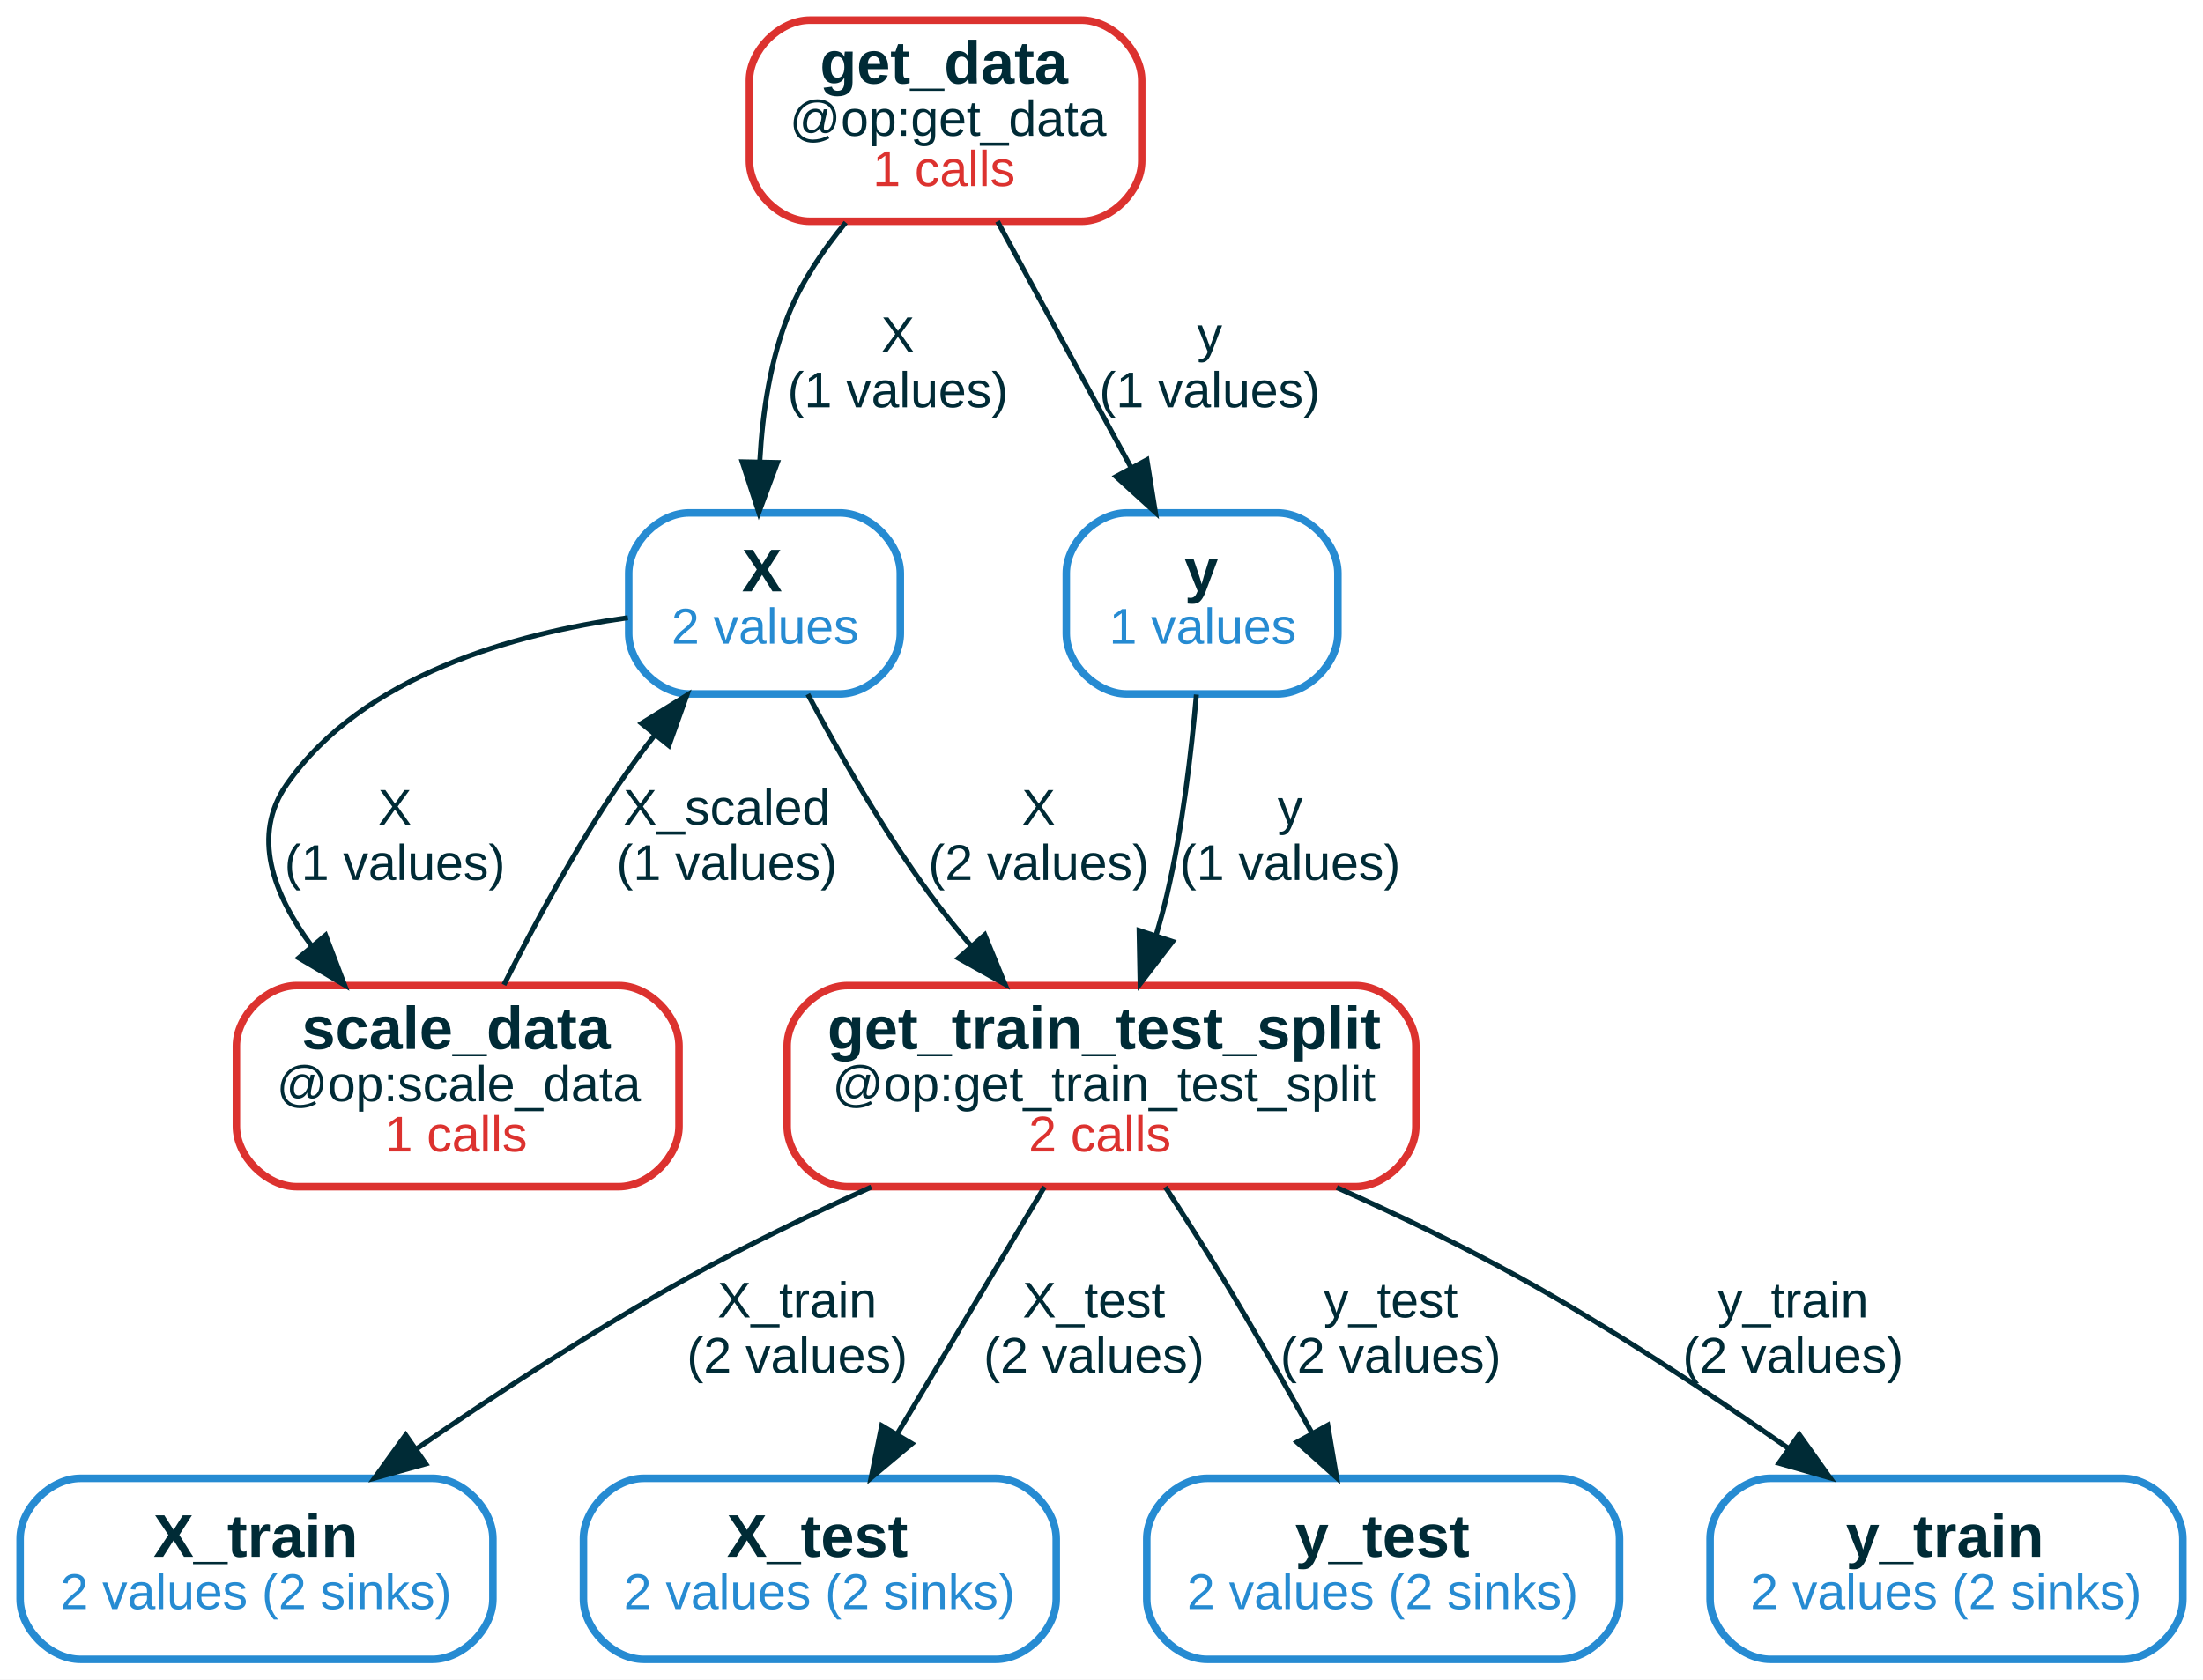
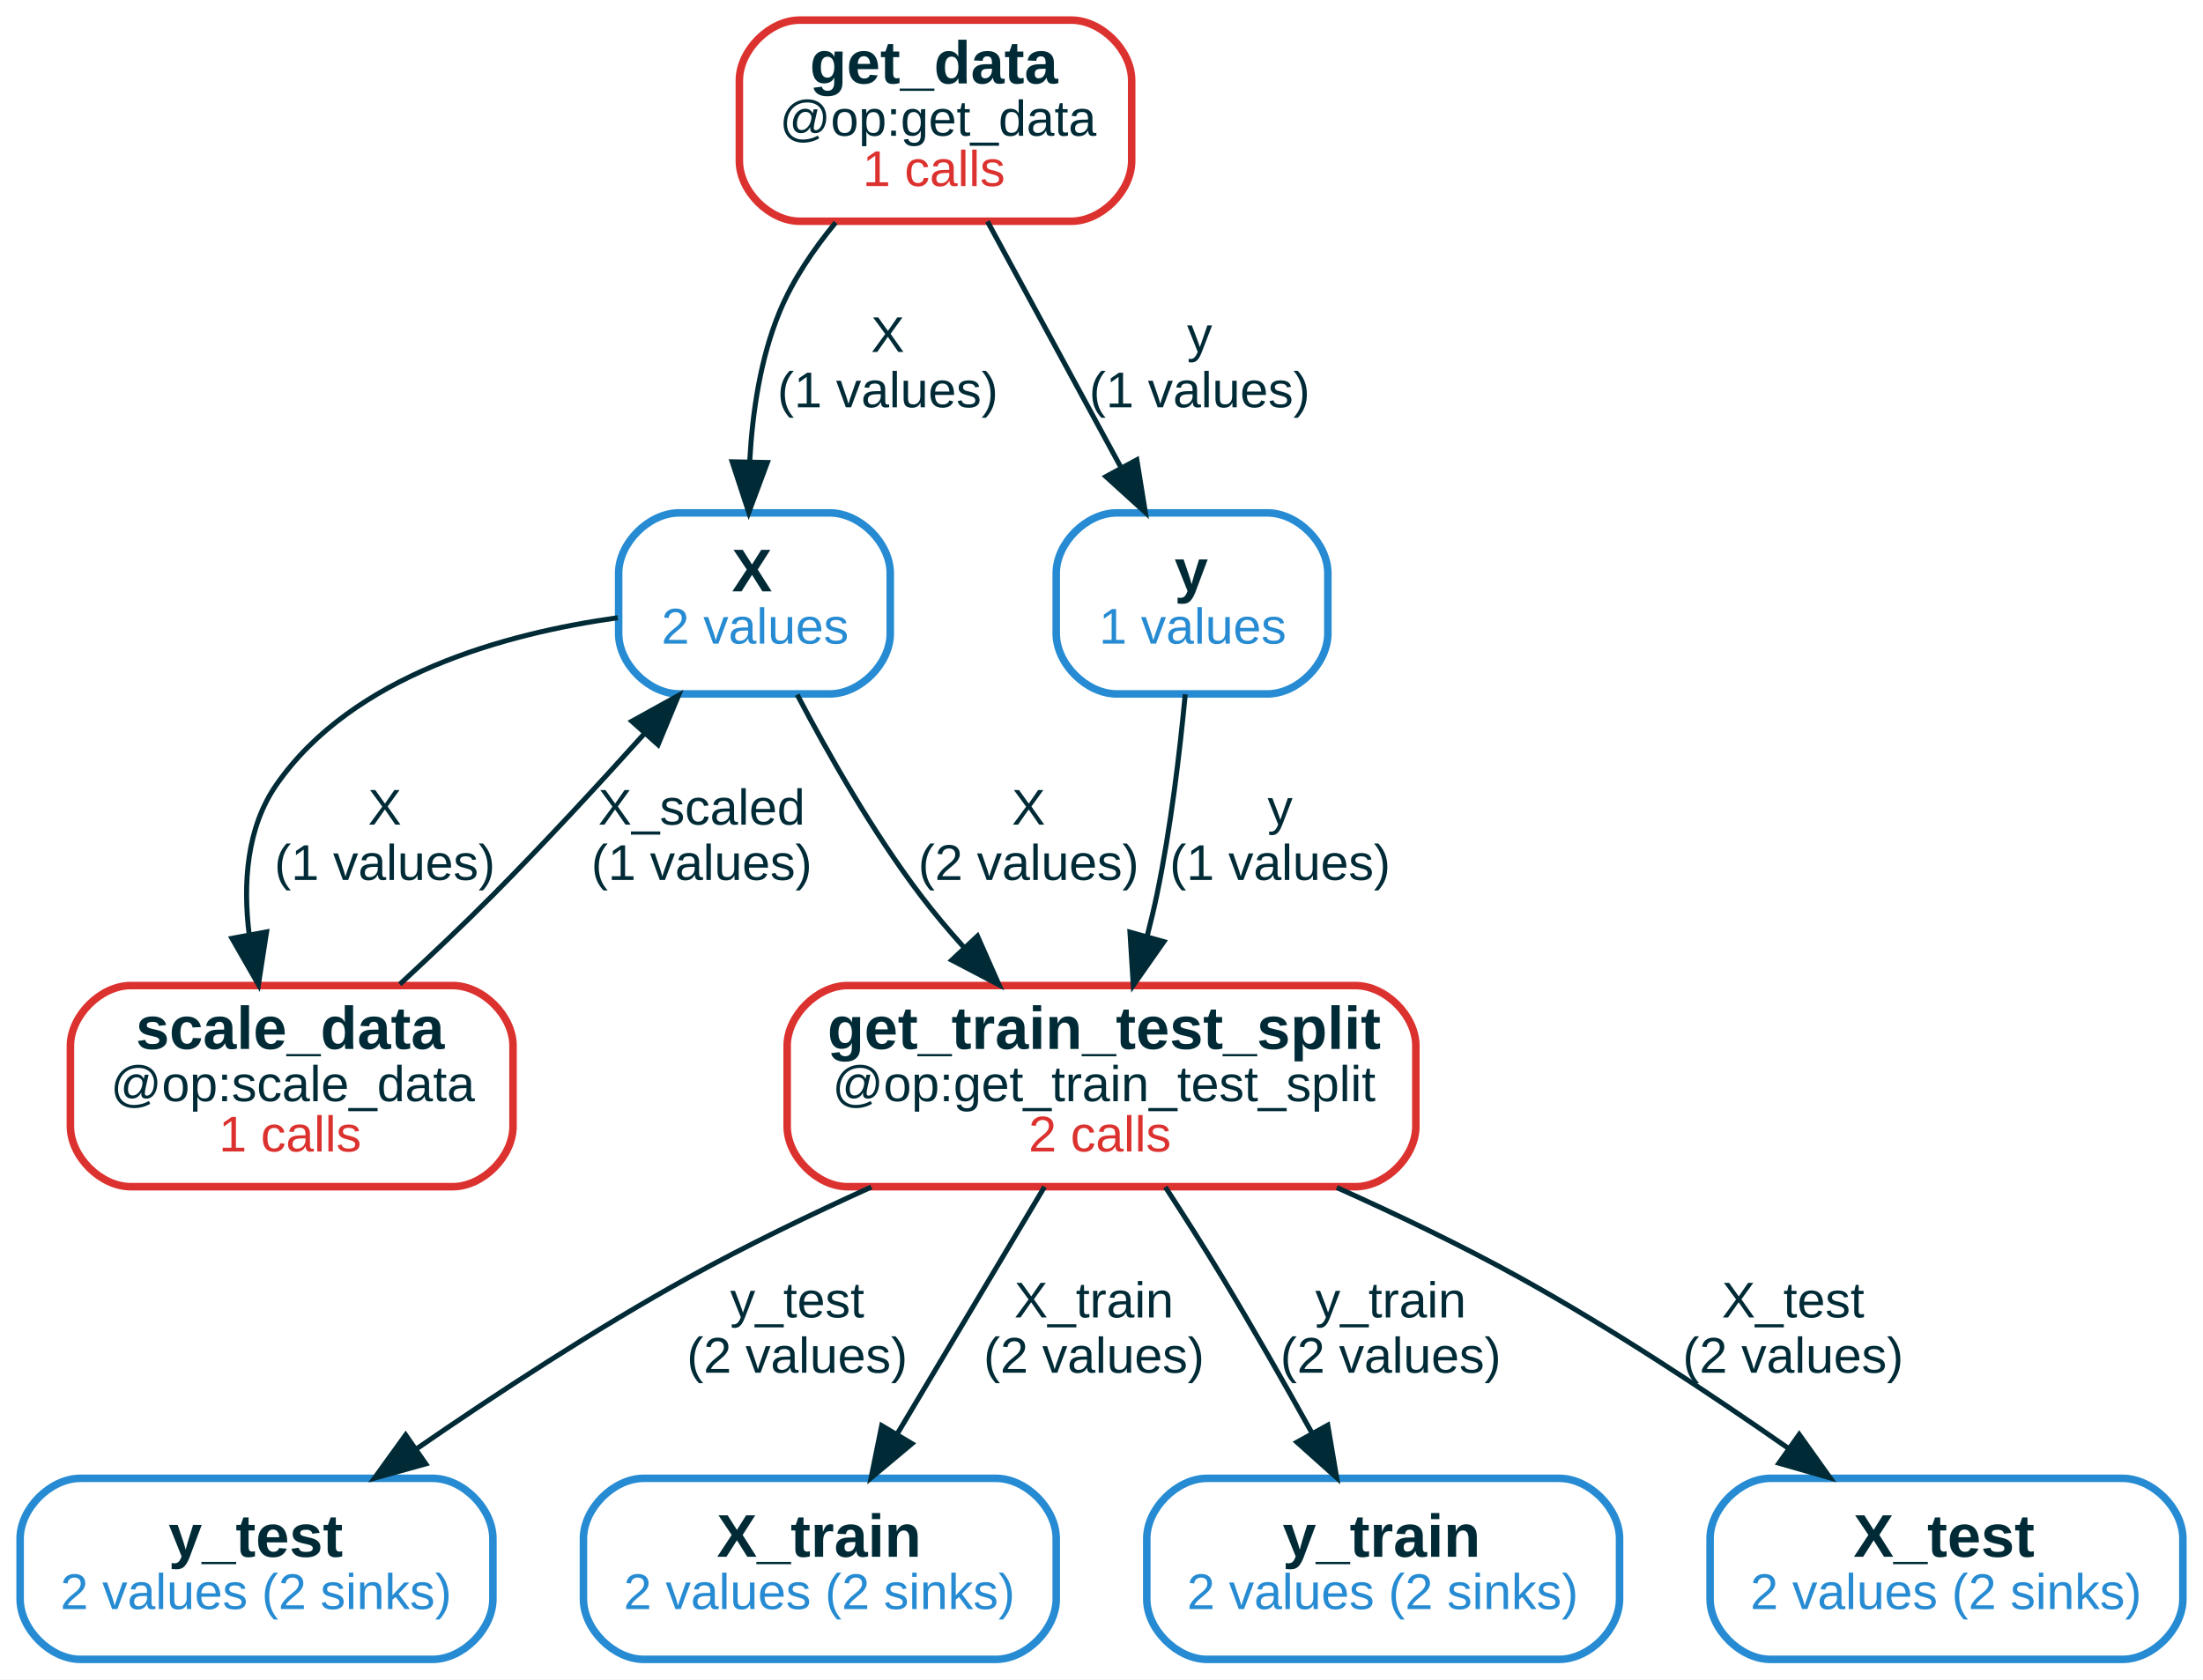
<svg xmlns="http://www.w3.org/2000/svg" width="438pt" height="334pt" viewBox="0.00 0.00 438.00 334.00">
  <g id="graph0" class="graph" transform="scale(1 1) rotate(0) translate(4 330)">
    <polygon fill="white" stroke="transparent" points="-4,4 -4,-330 434,-330 434,4 -4,4" />
    <g id="node1" class="node">
-       <path fill="none" stroke="#268bd2" stroke-width="1.5" d="M163,-228C163,-228 133,-228 133,-228 127,-228 121,-222 121,-216 121,-216 121,-204 121,-204 121,-198 127,-192 133,-192 133,-192 163,-192 163,-192 169,-192 175,-198 175,-204 175,-204 175,-216 175,-216 175,-222 169,-228 163,-228" />
-       <text text-anchor="start" x="143.5" y="-212.4" font-family="Liberation Sans,Helvetica,Arial,sans-serif" font-weight="bold" font-size="12.00" fill="#002b36">X</text>
-       <text text-anchor="start" x="129.5" y="-202" font-family="Liberation Sans,Helvetica,Arial,sans-serif" font-size="10.00" fill="#268bd2">2 values</text>
+       <path fill="none" stroke="#268bd2" stroke-width="1.5" d="M82,-36C82,-36 12,-36 12,-36 6,-36 0,-30 0,-24 0,-24 0,-12 0,-12 0,-6 6,0 12,0 12,0 82,0 82,0 88,0 94,-6 94,-12 94,-12 94,-24 94,-24 94,-30 88,-36 82,-36" />
+       <text text-anchor="start" x="29.5" y="-20.4" font-family="Liberation Sans,Helvetica,Arial,sans-serif" font-weight="bold" font-size="12.00" fill="#002b36">y_test</text>
+       <text text-anchor="start" x="8" y="-10" font-family="Liberation Sans,Helvetica,Arial,sans-serif" font-size="10.00" fill="#268bd2">2 values (2 sinks)</text>
+     </g>
+     <g id="node2" class="node">
+       <path fill="none" stroke="#268bd2" stroke-width="1.5" d="M161,-228C161,-228 131,-228 131,-228 125,-228 119,-222 119,-216 119,-216 119,-204 119,-204 119,-198 125,-192 131,-192 131,-192 161,-192 161,-192 167,-192 173,-198 173,-204 173,-204 173,-216 173,-216 173,-222 167,-228 161,-228" />
+       <text text-anchor="start" x="141.5" y="-212.4" font-family="Liberation Sans,Helvetica,Arial,sans-serif" font-weight="bold" font-size="12.00" fill="#002b36">X</text>
+       <text text-anchor="start" x="127.5" y="-202" font-family="Liberation Sans,Helvetica,Arial,sans-serif" font-size="10.00" fill="#268bd2">2 values</text>
    </g>
    <g id="node7" class="node">
-       <path fill="none" stroke="#dc322f" stroke-width="1.5" d="M119,-134C119,-134 55,-134 55,-134 49,-134 43,-128 43,-122 43,-122 43,-106 43,-106 43,-100 49,-94 55,-94 55,-94 119,-94 119,-94 125,-94 131,-100 131,-106 131,-106 131,-122 131,-122 131,-128 125,-134 119,-134" />
-       <text text-anchor="start" x="56" y="-121.4" font-family="Liberation Sans,Helvetica,Arial,sans-serif" font-weight="bold" font-size="12.00" fill="#002b36">scale_data</text>
-       <text text-anchor="start" x="51" y="-111" font-family="Liberation Sans,Helvetica,Arial,sans-serif" font-size="10.00" fill="#002b36">@op:scale_data</text>
-       <text text-anchor="start" x="72.5" y="-101" font-family="Liberation Sans,Helvetica,Arial,sans-serif" font-size="10.00" fill="#dc322f">1 calls</text>
-     </g>
-     <g id="edge5" class="edge">
-       <path fill="none" stroke="#002b36" d="M120.83,-207.15C98.5,-204.04 68.18,-195.77 53,-174 45.96,-163.9 50.27,-152.25 57.87,-141.99" />
-       <polygon fill="#002b36" stroke="#002b36" points="60.74,-144.01 64.51,-134.11 55.39,-139.5 60.74,-144.01" />
-       <text text-anchor="middle" x="74.5" y="-166" font-family="Liberation Sans,Helvetica,Arial,sans-serif" font-size="10.00" fill="#002b36">X</text>
-       <text text-anchor="middle" x="74.5" y="-155" font-family="Liberation Sans,Helvetica,Arial,sans-serif" font-size="10.00" fill="#002b36">(1 values)</text>
-     </g>
-     <g id="node8" class="node">
      <path fill="none" stroke="#dc322f" stroke-width="1.5" d="M265.5,-134C265.5,-134 164.5,-134 164.5,-134 158.5,-134 152.5,-128 152.5,-122 152.5,-122 152.5,-106 152.5,-106 152.5,-100 158.5,-94 164.5,-94 164.5,-94 265.5,-94 265.5,-94 271.5,-94 277.5,-100 277.5,-106 277.5,-106 277.5,-122 277.5,-122 277.5,-128 271.5,-134 265.5,-134" />
      <text text-anchor="start" x="160.5" y="-121.4" font-family="Liberation Sans,Helvetica,Arial,sans-serif" font-weight="bold" font-size="12.00" fill="#002b36">get_train_test_split</text>
      <text text-anchor="start" x="161.5" y="-111" font-family="Liberation Sans,Helvetica,Arial,sans-serif" font-size="10.00" fill="#002b36">@op:get_train_test_split</text>
      <text text-anchor="start" x="200.5" y="-101" font-family="Liberation Sans,Helvetica,Arial,sans-serif" font-size="10.00" fill="#dc322f">2 calls</text>
    </g>
+     <g id="edge5" class="edge">
+       <path fill="none" stroke="#002b36" d="M154.5,-191.85C160.63,-180.16 169.47,-164.58 179,-152 181.62,-148.54 184.53,-145.07 187.54,-141.72" />
+       <polygon fill="#002b36" stroke="#002b36" points="190.34,-143.84 194.62,-134.15 185.23,-139.06 190.34,-143.84" />
+       <text text-anchor="middle" x="200.5" y="-166" font-family="Liberation Sans,Helvetica,Arial,sans-serif" font-size="10.00" fill="#002b36">X</text>
+       <text text-anchor="middle" x="200.5" y="-155" font-family="Liberation Sans,Helvetica,Arial,sans-serif" font-size="10.00" fill="#002b36">(2 values)</text>
+     </g>
+     <g id="node8" class="node">
+       <path fill="none" stroke="#dc322f" stroke-width="1.5" d="M86,-134C86,-134 22,-134 22,-134 16,-134 10,-128 10,-122 10,-122 10,-106 10,-106 10,-100 16,-94 22,-94 22,-94 86,-94 86,-94 92,-94 98,-100 98,-106 98,-106 98,-122 98,-122 98,-128 92,-134 86,-134" />
+       <text text-anchor="start" x="23" y="-121.4" font-family="Liberation Sans,Helvetica,Arial,sans-serif" font-weight="bold" font-size="12.00" fill="#002b36">scale_data</text>
+       <text text-anchor="start" x="18" y="-111" font-family="Liberation Sans,Helvetica,Arial,sans-serif" font-size="10.00" fill="#002b36">@op:scale_data</text>
+       <text text-anchor="start" x="39.5" y="-101" font-family="Liberation Sans,Helvetica,Arial,sans-serif" font-size="10.00" fill="#dc322f">1 calls</text>
+     </g>
    <g id="edge6" class="edge">
-       <path fill="none" stroke="#002b36" d="M156.61,-191.94C162.79,-180.28 171.65,-164.71 181,-152 183.5,-148.6 186.27,-145.16 189.12,-141.83" />
-       <polygon fill="#002b36" stroke="#002b36" points="191.79,-144.08 195.81,-134.28 186.56,-139.44 191.79,-144.08" />
-       <text text-anchor="middle" x="202.5" y="-166" font-family="Liberation Sans,Helvetica,Arial,sans-serif" font-size="10.00" fill="#002b36">X</text>
-       <text text-anchor="middle" x="202.5" y="-155" font-family="Liberation Sans,Helvetica,Arial,sans-serif" font-size="10.00" fill="#002b36">(2 values)</text>
+       <path fill="none" stroke="#002b36" d="M118.83,-207.15C96.5,-204.04 66.18,-195.77 51,-174 45.02,-165.42 44.28,-154.31 45.55,-144.05" />
+       <polygon fill="#002b36" stroke="#002b36" points="49,-144.67 47.38,-134.2 42.12,-143.39 49,-144.67" />
+       <text text-anchor="middle" x="72.5" y="-166" font-family="Liberation Sans,Helvetica,Arial,sans-serif" font-size="10.00" fill="#002b36">X</text>
+       <text text-anchor="middle" x="72.5" y="-155" font-family="Liberation Sans,Helvetica,Arial,sans-serif" font-size="10.00" fill="#002b36">(1 values)</text>
    </g>
-     <g id="node2" class="node">
-       <path fill="none" stroke="#268bd2" stroke-width="1.5" d="M250,-228C250,-228 220,-228 220,-228 214,-228 208,-222 208,-216 208,-216 208,-204 208,-204 208,-198 214,-192 220,-192 220,-192 250,-192 250,-192 256,-192 262,-198 262,-204 262,-204 262,-216 262,-216 262,-222 256,-228 250,-228" />
-       <text text-anchor="start" x="231.5" y="-212.4" font-family="Liberation Sans,Helvetica,Arial,sans-serif" font-weight="bold" font-size="12.00" fill="#002b36">y</text>
-       <text text-anchor="start" x="216.5" y="-202" font-family="Liberation Sans,Helvetica,Arial,sans-serif" font-size="10.00" fill="#268bd2">1 values</text>
+     <g id="node3" class="node">
+       <path fill="none" stroke="#268bd2" stroke-width="1.5" d="M194,-36C194,-36 124,-36 124,-36 118,-36 112,-30 112,-24 112,-24 112,-12 112,-12 112,-6 118,0 124,0 124,0 194,0 194,0 200,0 206,-6 206,-12 206,-12 206,-24 206,-24 206,-30 200,-36 194,-36" />
+       <text text-anchor="start" x="138.5" y="-20.4" font-family="Liberation Sans,Helvetica,Arial,sans-serif" font-weight="bold" font-size="12.00" fill="#002b36">X_train</text>
+       <text text-anchor="start" x="120" y="-10" font-family="Liberation Sans,Helvetica,Arial,sans-serif" font-size="10.00" fill="#268bd2">2 values (2 sinks)</text>
+     </g>
+     <g id="node4" class="node">
+       <path fill="none" stroke="#268bd2" stroke-width="1.5" d="M306,-36C306,-36 236,-36 236,-36 230,-36 224,-30 224,-24 224,-24 224,-12 224,-12 224,-6 230,0 236,0 236,0 306,0 306,0 312,0 318,-6 318,-12 318,-12 318,-24 318,-24 318,-30 312,-36 306,-36" />
+       <text text-anchor="start" x="251" y="-20.4" font-family="Liberation Sans,Helvetica,Arial,sans-serif" font-weight="bold" font-size="12.00" fill="#002b36">y_train</text>
+       <text text-anchor="start" x="232" y="-10" font-family="Liberation Sans,Helvetica,Arial,sans-serif" font-size="10.00" fill="#268bd2">2 values (2 sinks)</text>
+     </g>
+     <g id="node5" class="node">
+       <path fill="none" stroke="#268bd2" stroke-width="1.5" d="M418,-36C418,-36 348,-36 348,-36 342,-36 336,-30 336,-24 336,-24 336,-12 336,-12 336,-6 342,0 348,0 348,0 418,0 418,0 424,0 430,-6 430,-12 430,-12 430,-24 430,-24 430,-30 424,-36 418,-36" />
+       <text text-anchor="start" x="364.5" y="-20.4" font-family="Liberation Sans,Helvetica,Arial,sans-serif" font-weight="bold" font-size="12.00" fill="#002b36">X_test</text>
+       <text text-anchor="start" x="344" y="-10" font-family="Liberation Sans,Helvetica,Arial,sans-serif" font-size="10.00" fill="#268bd2">2 values (2 sinks)</text>
+     </g>
+     <g id="node6" class="node">
+       <path fill="none" stroke="#268bd2" stroke-width="1.5" d="M248,-228C248,-228 218,-228 218,-228 212,-228 206,-222 206,-216 206,-216 206,-204 206,-204 206,-198 212,-192 218,-192 218,-192 248,-192 248,-192 254,-192 260,-198 260,-204 260,-204 260,-216 260,-216 260,-222 254,-228 248,-228" />
+       <text text-anchor="start" x="229.5" y="-212.4" font-family="Liberation Sans,Helvetica,Arial,sans-serif" font-weight="bold" font-size="12.00" fill="#002b36">y</text>
+       <text text-anchor="start" x="214.5" y="-202" font-family="Liberation Sans,Helvetica,Arial,sans-serif" font-size="10.00" fill="#268bd2">1 values</text>
    </g>
    <g id="edge7" class="edge">
-       <path fill="none" stroke="#002b36" d="M233.87,-191.87C232.87,-180.46 231.09,-165.2 228,-152 227.38,-149.36 226.64,-146.64 225.83,-143.93" />
-       <polygon fill="#002b36" stroke="#002b36" points="229.13,-142.76 222.68,-134.35 222.48,-144.95 229.13,-142.76" />
-       <text text-anchor="middle" x="252.5" y="-166" font-family="Liberation Sans,Helvetica,Arial,sans-serif" font-size="10.00" fill="#002b36">y</text>
-       <text text-anchor="middle" x="252.5" y="-155" font-family="Liberation Sans,Helvetica,Arial,sans-serif" font-size="10.00" fill="#002b36">(1 values)</text>
+       <path fill="none" stroke="#002b36" d="M231.65,-191.92C230.57,-180.53 228.77,-165.27 226,-152 225.44,-149.32 224.78,-146.56 224.07,-143.81" />
+       <polygon fill="#002b36" stroke="#002b36" points="227.4,-142.73 221.32,-134.05 220.66,-144.62 227.4,-142.73" />
+       <text text-anchor="middle" x="250.5" y="-166" font-family="Liberation Sans,Helvetica,Arial,sans-serif" font-size="10.00" fill="#002b36">y</text>
+       <text text-anchor="middle" x="250.5" y="-155" font-family="Liberation Sans,Helvetica,Arial,sans-serif" font-size="10.00" fill="#002b36">(1 values)</text>
    </g>
-     <g id="node3" class="node">
-       <path fill="none" stroke="#268bd2" stroke-width="1.5" d="M82,-36C82,-36 12,-36 12,-36 6,-36 0,-30 0,-24 0,-24 0,-12 0,-12 0,-6 6,0 12,0 12,0 82,0 82,0 88,0 94,-6 94,-12 94,-12 94,-24 94,-24 94,-30 88,-36 82,-36" />
-       <text text-anchor="start" x="26.5" y="-20.4" font-family="Liberation Sans,Helvetica,Arial,sans-serif" font-weight="bold" font-size="12.00" fill="#002b36">X_train</text>
-       <text text-anchor="start" x="8" y="-10" font-family="Liberation Sans,Helvetica,Arial,sans-serif" font-size="10.00" fill="#268bd2">2 values (2 sinks)</text>
+     <g id="edge3" class="edge">
+       <path fill="none" stroke="#002b36" d="M169.24,-93.93C157.26,-88.51 144.48,-82.34 133,-76 114.48,-65.77 94.74,-52.85 78.85,-41.89" />
+       <polygon fill="#002b36" stroke="#002b36" points="80.65,-38.88 70.45,-36.04 76.65,-44.63 80.65,-38.88" />
+       <text text-anchor="middle" x="154.5" y="-68" font-family="Liberation Sans,Helvetica,Arial,sans-serif" font-size="10.00" fill="#002b36">y_test</text>
+       <text text-anchor="middle" x="154.5" y="-57" font-family="Liberation Sans,Helvetica,Arial,sans-serif" font-size="10.00" fill="#002b36">(2 values)</text>
    </g>
-     <g id="node4" class="node">
-       <path fill="none" stroke="#268bd2" stroke-width="1.5" d="M194,-36C194,-36 124,-36 124,-36 118,-36 112,-30 112,-24 112,-24 112,-12 112,-12 112,-6 118,0 124,0 124,0 194,0 194,0 200,0 206,-6 206,-12 206,-12 206,-24 206,-24 206,-30 200,-36 194,-36" />
-       <text text-anchor="start" x="140.5" y="-20.4" font-family="Liberation Sans,Helvetica,Arial,sans-serif" font-weight="bold" font-size="12.00" fill="#002b36">X_test</text>
-       <text text-anchor="start" x="120" y="-10" font-family="Liberation Sans,Helvetica,Arial,sans-serif" font-size="10.00" fill="#268bd2">2 values (2 sinks)</text>
+     <g id="edge2" class="edge">
+       <path fill="none" stroke="#002b36" d="M203.67,-93.98C195.23,-79.81 183.6,-60.3 174.33,-44.74" />
+       <polygon fill="#002b36" stroke="#002b36" points="177.31,-42.9 169.19,-36.1 171.3,-46.48 177.31,-42.9" />
+       <text text-anchor="middle" x="213.5" y="-68" font-family="Liberation Sans,Helvetica,Arial,sans-serif" font-size="10.00" fill="#002b36">X_train</text>
+       <text text-anchor="middle" x="213.5" y="-57" font-family="Liberation Sans,Helvetica,Arial,sans-serif" font-size="10.00" fill="#002b36">(2 values)</text>
    </g>
-     <g id="node5" class="node">
-       <path fill="none" stroke="#268bd2" stroke-width="1.5" d="M306,-36C306,-36 236,-36 236,-36 230,-36 224,-30 224,-24 224,-24 224,-12 224,-12 224,-6 230,0 236,0 236,0 306,0 306,0 312,0 318,-6 318,-12 318,-12 318,-24 318,-24 318,-30 312,-36 306,-36" />
-       <text text-anchor="start" x="253.5" y="-20.4" font-family="Liberation Sans,Helvetica,Arial,sans-serif" font-weight="bold" font-size="12.00" fill="#002b36">y_test</text>
-       <text text-anchor="start" x="232" y="-10" font-family="Liberation Sans,Helvetica,Arial,sans-serif" font-size="10.00" fill="#268bd2">2 values (2 sinks)</text>
+     <g id="edge4" class="edge">
+       <path fill="none" stroke="#002b36" d="M227.69,-93.94C231.41,-88.22 235.44,-81.9 239,-76 245.05,-65.99 251.41,-54.8 256.86,-45" />
+       <polygon fill="#002b36" stroke="#002b36" points="259.99,-46.57 261.76,-36.12 253.86,-43.19 259.99,-46.57" />
+       <text text-anchor="middle" x="272.5" y="-68" font-family="Liberation Sans,Helvetica,Arial,sans-serif" font-size="10.00" fill="#002b36">y_train</text>
+       <text text-anchor="middle" x="272.5" y="-57" font-family="Liberation Sans,Helvetica,Arial,sans-serif" font-size="10.00" fill="#002b36">(2 values)</text>
    </g>
-     <g id="node6" class="node">
-       <path fill="none" stroke="#268bd2" stroke-width="1.5" d="M418,-36C418,-36 348,-36 348,-36 342,-36 336,-30 336,-24 336,-24 336,-12 336,-12 336,-6 342,0 348,0 348,0 418,0 418,0 424,0 430,-6 430,-12 430,-12 430,-24 430,-24 430,-30 424,-36 418,-36" />
-       <text text-anchor="start" x="363" y="-20.4" font-family="Liberation Sans,Helvetica,Arial,sans-serif" font-weight="bold" font-size="12.00" fill="#002b36">y_train</text>
-       <text text-anchor="start" x="344" y="-10" font-family="Liberation Sans,Helvetica,Arial,sans-serif" font-size="10.00" fill="#268bd2">2 values (2 sinks)</text>
+     <g id="edge1" class="edge">
+       <path fill="none" stroke="#002b36" d="M261.78,-93.83C273.79,-88.45 286.54,-82.34 298,-76 316.37,-65.85 335.88,-52.93 351.58,-41.96" />
+       <polygon fill="#002b36" stroke="#002b36" points="353.72,-44.72 359.87,-36.09 349.68,-39.01 353.72,-44.72" />
+       <text text-anchor="middle" x="352.5" y="-68" font-family="Liberation Sans,Helvetica,Arial,sans-serif" font-size="10.00" fill="#002b36">X_test</text>
+       <text text-anchor="middle" x="352.5" y="-57" font-family="Liberation Sans,Helvetica,Arial,sans-serif" font-size="10.00" fill="#002b36">(2 values)</text>
    </g>
    <g id="edge10" class="edge">
-       <path fill="none" stroke="#002b36" d="M96.19,-134.15C102.15,-145.97 110.39,-161.26 119,-174 121.22,-177.29 123.69,-180.64 126.23,-183.89" />
-       <polygon fill="#002b36" stroke="#002b36" points="123.54,-186.14 132.55,-191.72 128.99,-181.74 123.54,-186.14" />
-       <text text-anchor="middle" x="140.5" y="-166" font-family="Liberation Sans,Helvetica,Arial,sans-serif" font-size="10.00" fill="#002b36">X_scaled</text>
-       <text text-anchor="middle" x="140.5" y="-155" font-family="Liberation Sans,Helvetica,Arial,sans-serif" font-size="10.00" fill="#002b36">(1 values)</text>
-     </g>
-     <g id="edge2" class="edge">
-       <path fill="none" stroke="#002b36" d="M169.24,-93.93C157.26,-88.51 144.48,-82.34 133,-76 114.48,-65.77 94.74,-52.85 78.85,-41.89" />
-       <polygon fill="#002b36" stroke="#002b36" points="80.65,-38.88 70.45,-36.04 76.65,-44.63 80.65,-38.88" />
-       <text text-anchor="middle" x="154.5" y="-68" font-family="Liberation Sans,Helvetica,Arial,sans-serif" font-size="10.00" fill="#002b36">X_train</text>
-       <text text-anchor="middle" x="154.5" y="-57" font-family="Liberation Sans,Helvetica,Arial,sans-serif" font-size="10.00" fill="#002b36">(2 values)</text>
-     </g>
-     <g id="edge1" class="edge">
-       <path fill="none" stroke="#002b36" d="M203.67,-93.98C195.23,-79.81 183.6,-60.3 174.33,-44.74" />
-       <polygon fill="#002b36" stroke="#002b36" points="177.31,-42.9 169.19,-36.1 171.3,-46.48 177.31,-42.9" />
-       <text text-anchor="middle" x="213.5" y="-68" font-family="Liberation Sans,Helvetica,Arial,sans-serif" font-size="10.00" fill="#002b36">X_test</text>
-       <text text-anchor="middle" x="213.5" y="-57" font-family="Liberation Sans,Helvetica,Arial,sans-serif" font-size="10.00" fill="#002b36">(2 values)</text>
-     </g>
-     <g id="edge3" class="edge">
-       <path fill="none" stroke="#002b36" d="M227.69,-93.94C231.41,-88.22 235.44,-81.9 239,-76 245.05,-65.99 251.41,-54.8 256.86,-45" />
-       <polygon fill="#002b36" stroke="#002b36" points="259.99,-46.57 261.76,-36.12 253.86,-43.19 259.99,-46.57" />
-       <text text-anchor="middle" x="272.5" y="-68" font-family="Liberation Sans,Helvetica,Arial,sans-serif" font-size="10.00" fill="#002b36">y_test</text>
-       <text text-anchor="middle" x="272.5" y="-57" font-family="Liberation Sans,Helvetica,Arial,sans-serif" font-size="10.00" fill="#002b36">(2 values)</text>
-     </g>
-     <g id="edge4" class="edge">
-       <path fill="none" stroke="#002b36" d="M261.78,-93.83C273.79,-88.45 286.54,-82.34 298,-76 316.37,-65.85 335.88,-52.93 351.58,-41.96" />
-       <polygon fill="#002b36" stroke="#002b36" points="353.72,-44.72 359.87,-36.09 349.68,-39.01 353.72,-44.72" />
-       <text text-anchor="middle" x="352.5" y="-68" font-family="Liberation Sans,Helvetica,Arial,sans-serif" font-size="10.00" fill="#002b36">y_train</text>
-       <text text-anchor="middle" x="352.5" y="-57" font-family="Liberation Sans,Helvetica,Arial,sans-serif" font-size="10.00" fill="#002b36">(2 values)</text>
+       <path fill="none" stroke="#002b36" d="M75.49,-134.26C81.57,-139.88 88.13,-146.09 94,-152 104.13,-162.2 114.9,-173.86 124,-183.97" />
+       <polygon fill="#002b36" stroke="#002b36" points="121.62,-186.56 130.9,-191.69 126.84,-181.9 121.62,-186.56" />
+       <text text-anchor="middle" x="135.5" y="-166" font-family="Liberation Sans,Helvetica,Arial,sans-serif" font-size="10.00" fill="#002b36">X_scaled</text>
+       <text text-anchor="middle" x="135.5" y="-155" font-family="Liberation Sans,Helvetica,Arial,sans-serif" font-size="10.00" fill="#002b36">(1 values)</text>
    </g>
    <g id="node9" class="node">
-       <path fill="none" stroke="#dc322f" stroke-width="1.5" d="M211,-326C211,-326 157,-326 157,-326 151,-326 145,-320 145,-314 145,-314 145,-298 145,-298 145,-292 151,-286 157,-286 157,-286 211,-286 211,-286 217,-286 223,-292 223,-298 223,-298 223,-314 223,-314 223,-320 217,-326 211,-326" />
-       <text text-anchor="start" x="159" y="-313.4" font-family="Liberation Sans,Helvetica,Arial,sans-serif" font-weight="bold" font-size="12.00" fill="#002b36">get_data</text>
-       <text text-anchor="start" x="153" y="-303" font-family="Liberation Sans,Helvetica,Arial,sans-serif" font-size="10.00" fill="#002b36">@op:get_data</text>
-       <text text-anchor="start" x="169.5" y="-293" font-family="Liberation Sans,Helvetica,Arial,sans-serif" font-size="10.00" fill="#dc322f">1 calls</text>
+       <path fill="none" stroke="#dc322f" stroke-width="1.5" d="M209,-326C209,-326 155,-326 155,-326 149,-326 143,-320 143,-314 143,-314 143,-298 143,-298 143,-292 149,-286 155,-286 155,-286 209,-286 209,-286 215,-286 221,-292 221,-298 221,-298 221,-314 221,-314 221,-320 215,-326 209,-326" />
+       <text text-anchor="start" x="157" y="-313.4" font-family="Liberation Sans,Helvetica,Arial,sans-serif" font-weight="bold" font-size="12.00" fill="#002b36">get_data</text>
+       <text text-anchor="start" x="151" y="-303" font-family="Liberation Sans,Helvetica,Arial,sans-serif" font-size="10.00" fill="#002b36">@op:get_data</text>
+       <text text-anchor="start" x="167.5" y="-293" font-family="Liberation Sans,Helvetica,Arial,sans-serif" font-size="10.00" fill="#dc322f">1 calls</text>
    </g>
    <g id="edge8" class="edge">
-       <path fill="none" stroke="#002b36" d="M164.15,-285.76C159.75,-280.43 155.63,-274.35 153,-268 149.19,-258.8 147.6,-248.06 147.07,-238.4" />
-       <polygon fill="#002b36" stroke="#002b36" points="150.56,-238.02 146.87,-228.09 143.57,-238.16 150.56,-238.02" />
-       <text text-anchor="middle" x="174.5" y="-260" font-family="Liberation Sans,Helvetica,Arial,sans-serif" font-size="10.00" fill="#002b36">X</text>
-       <text text-anchor="middle" x="174.5" y="-249" font-family="Liberation Sans,Helvetica,Arial,sans-serif" font-size="10.00" fill="#002b36">(1 values)</text>
+       <path fill="none" stroke="#002b36" d="M162.15,-285.76C157.75,-280.43 153.63,-274.35 151,-268 147.19,-258.8 145.6,-248.06 145.07,-238.4" />
+       <polygon fill="#002b36" stroke="#002b36" points="148.56,-238.02 144.87,-228.09 141.57,-238.16 148.56,-238.02" />
+       <text text-anchor="middle" x="172.5" y="-260" font-family="Liberation Sans,Helvetica,Arial,sans-serif" font-size="10.00" fill="#002b36">X</text>
+       <text text-anchor="middle" x="172.5" y="-249" font-family="Liberation Sans,Helvetica,Arial,sans-serif" font-size="10.00" fill="#002b36">(1 values)</text>
    </g>
    <g id="edge9" class="edge">
-       <path fill="none" stroke="#002b36" d="M194.32,-285.98C201.94,-271.94 212.39,-252.66 220.8,-237.17" />
-       <polygon fill="#002b36" stroke="#002b36" points="224.03,-238.56 225.72,-228.1 217.88,-235.22 224.03,-238.56" />
-       <text text-anchor="middle" x="236.5" y="-260" font-family="Liberation Sans,Helvetica,Arial,sans-serif" font-size="10.00" fill="#002b36">y</text>
-       <text text-anchor="middle" x="236.5" y="-249" font-family="Liberation Sans,Helvetica,Arial,sans-serif" font-size="10.00" fill="#002b36">(1 values)</text>
+       <path fill="none" stroke="#002b36" d="M192.32,-285.98C199.94,-271.94 210.39,-252.66 218.8,-237.17" />
+       <polygon fill="#002b36" stroke="#002b36" points="222.03,-238.56 223.72,-228.1 215.88,-235.22 222.03,-238.56" />
+       <text text-anchor="middle" x="234.5" y="-260" font-family="Liberation Sans,Helvetica,Arial,sans-serif" font-size="10.00" fill="#002b36">y</text>
+       <text text-anchor="middle" x="234.5" y="-249" font-family="Liberation Sans,Helvetica,Arial,sans-serif" font-size="10.00" fill="#002b36">(1 values)</text>
    </g>
  </g>
</svg>
